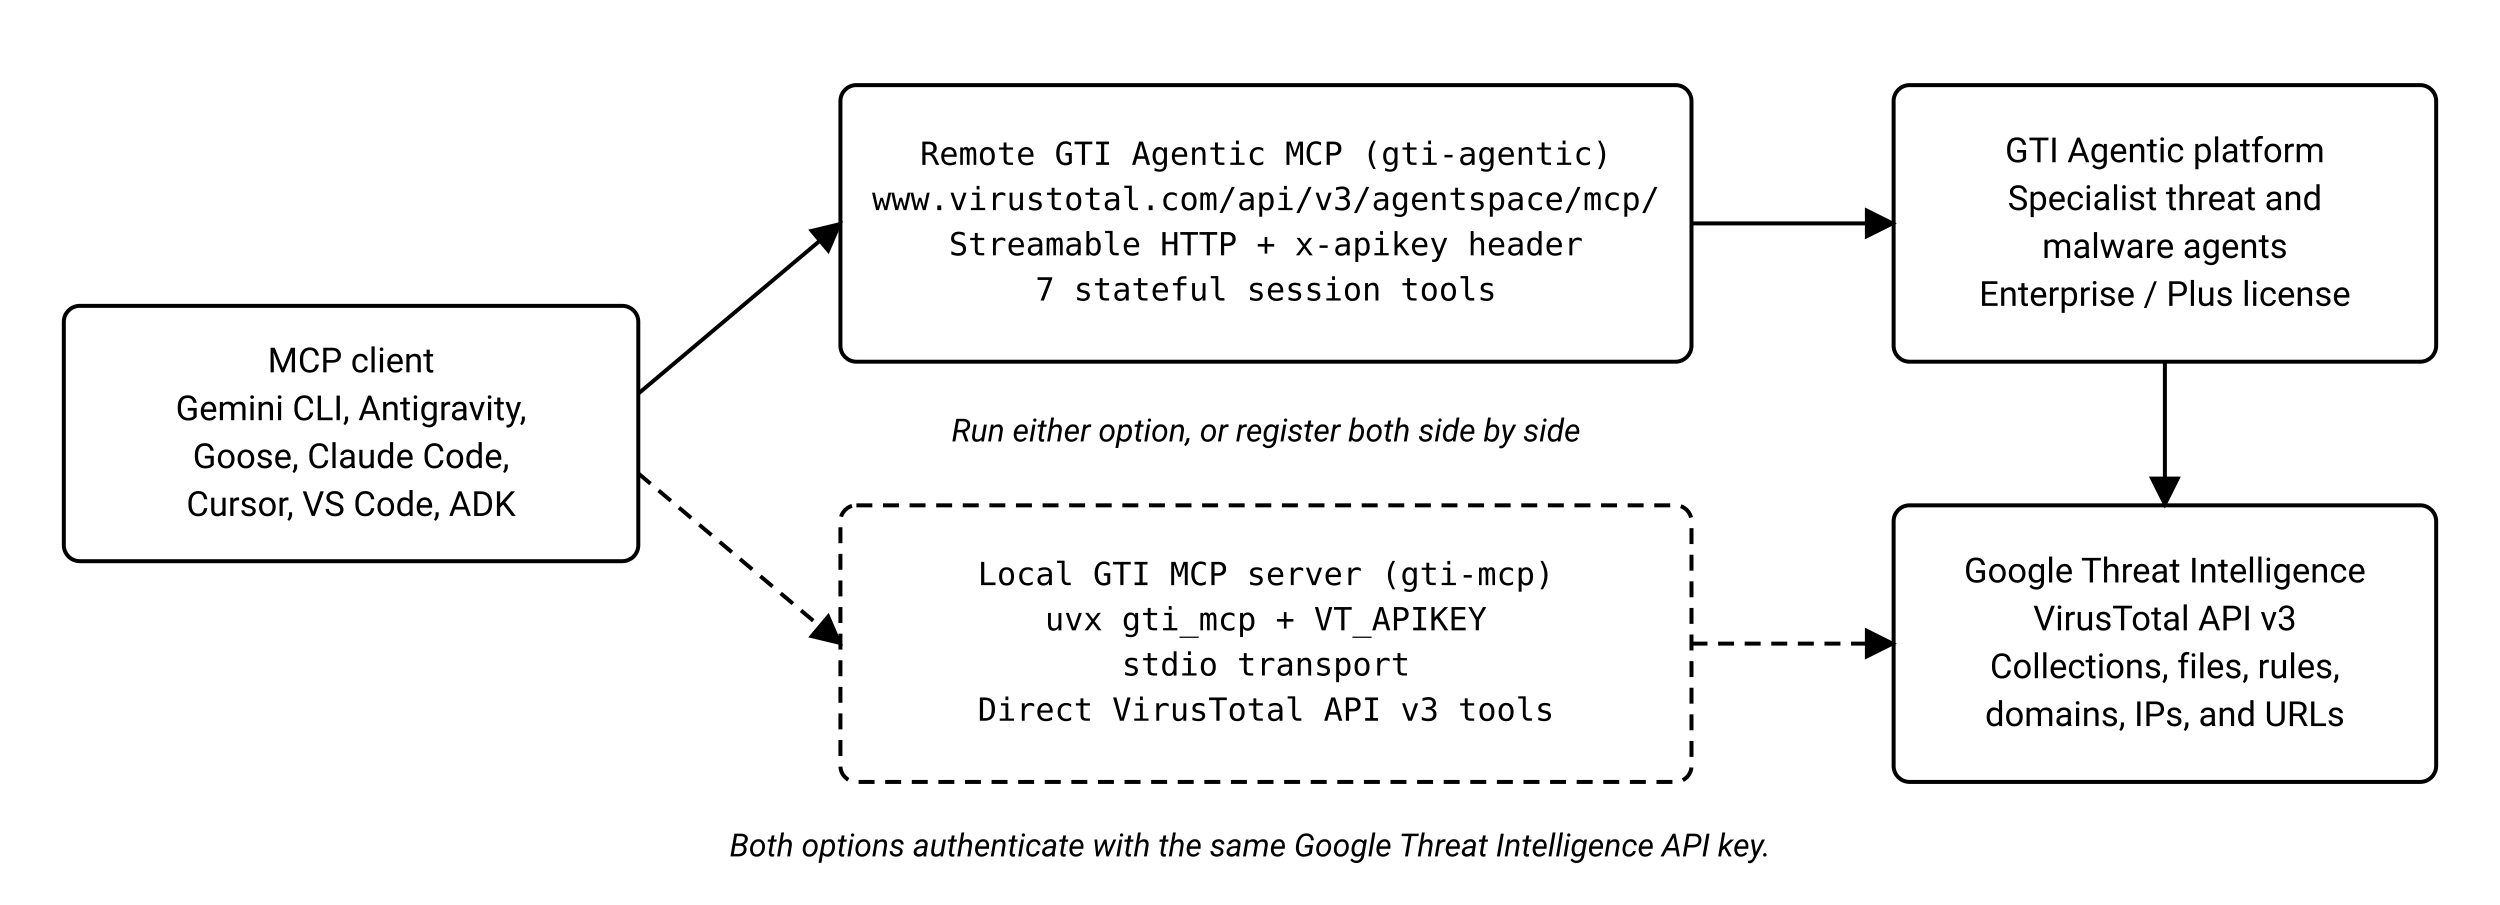
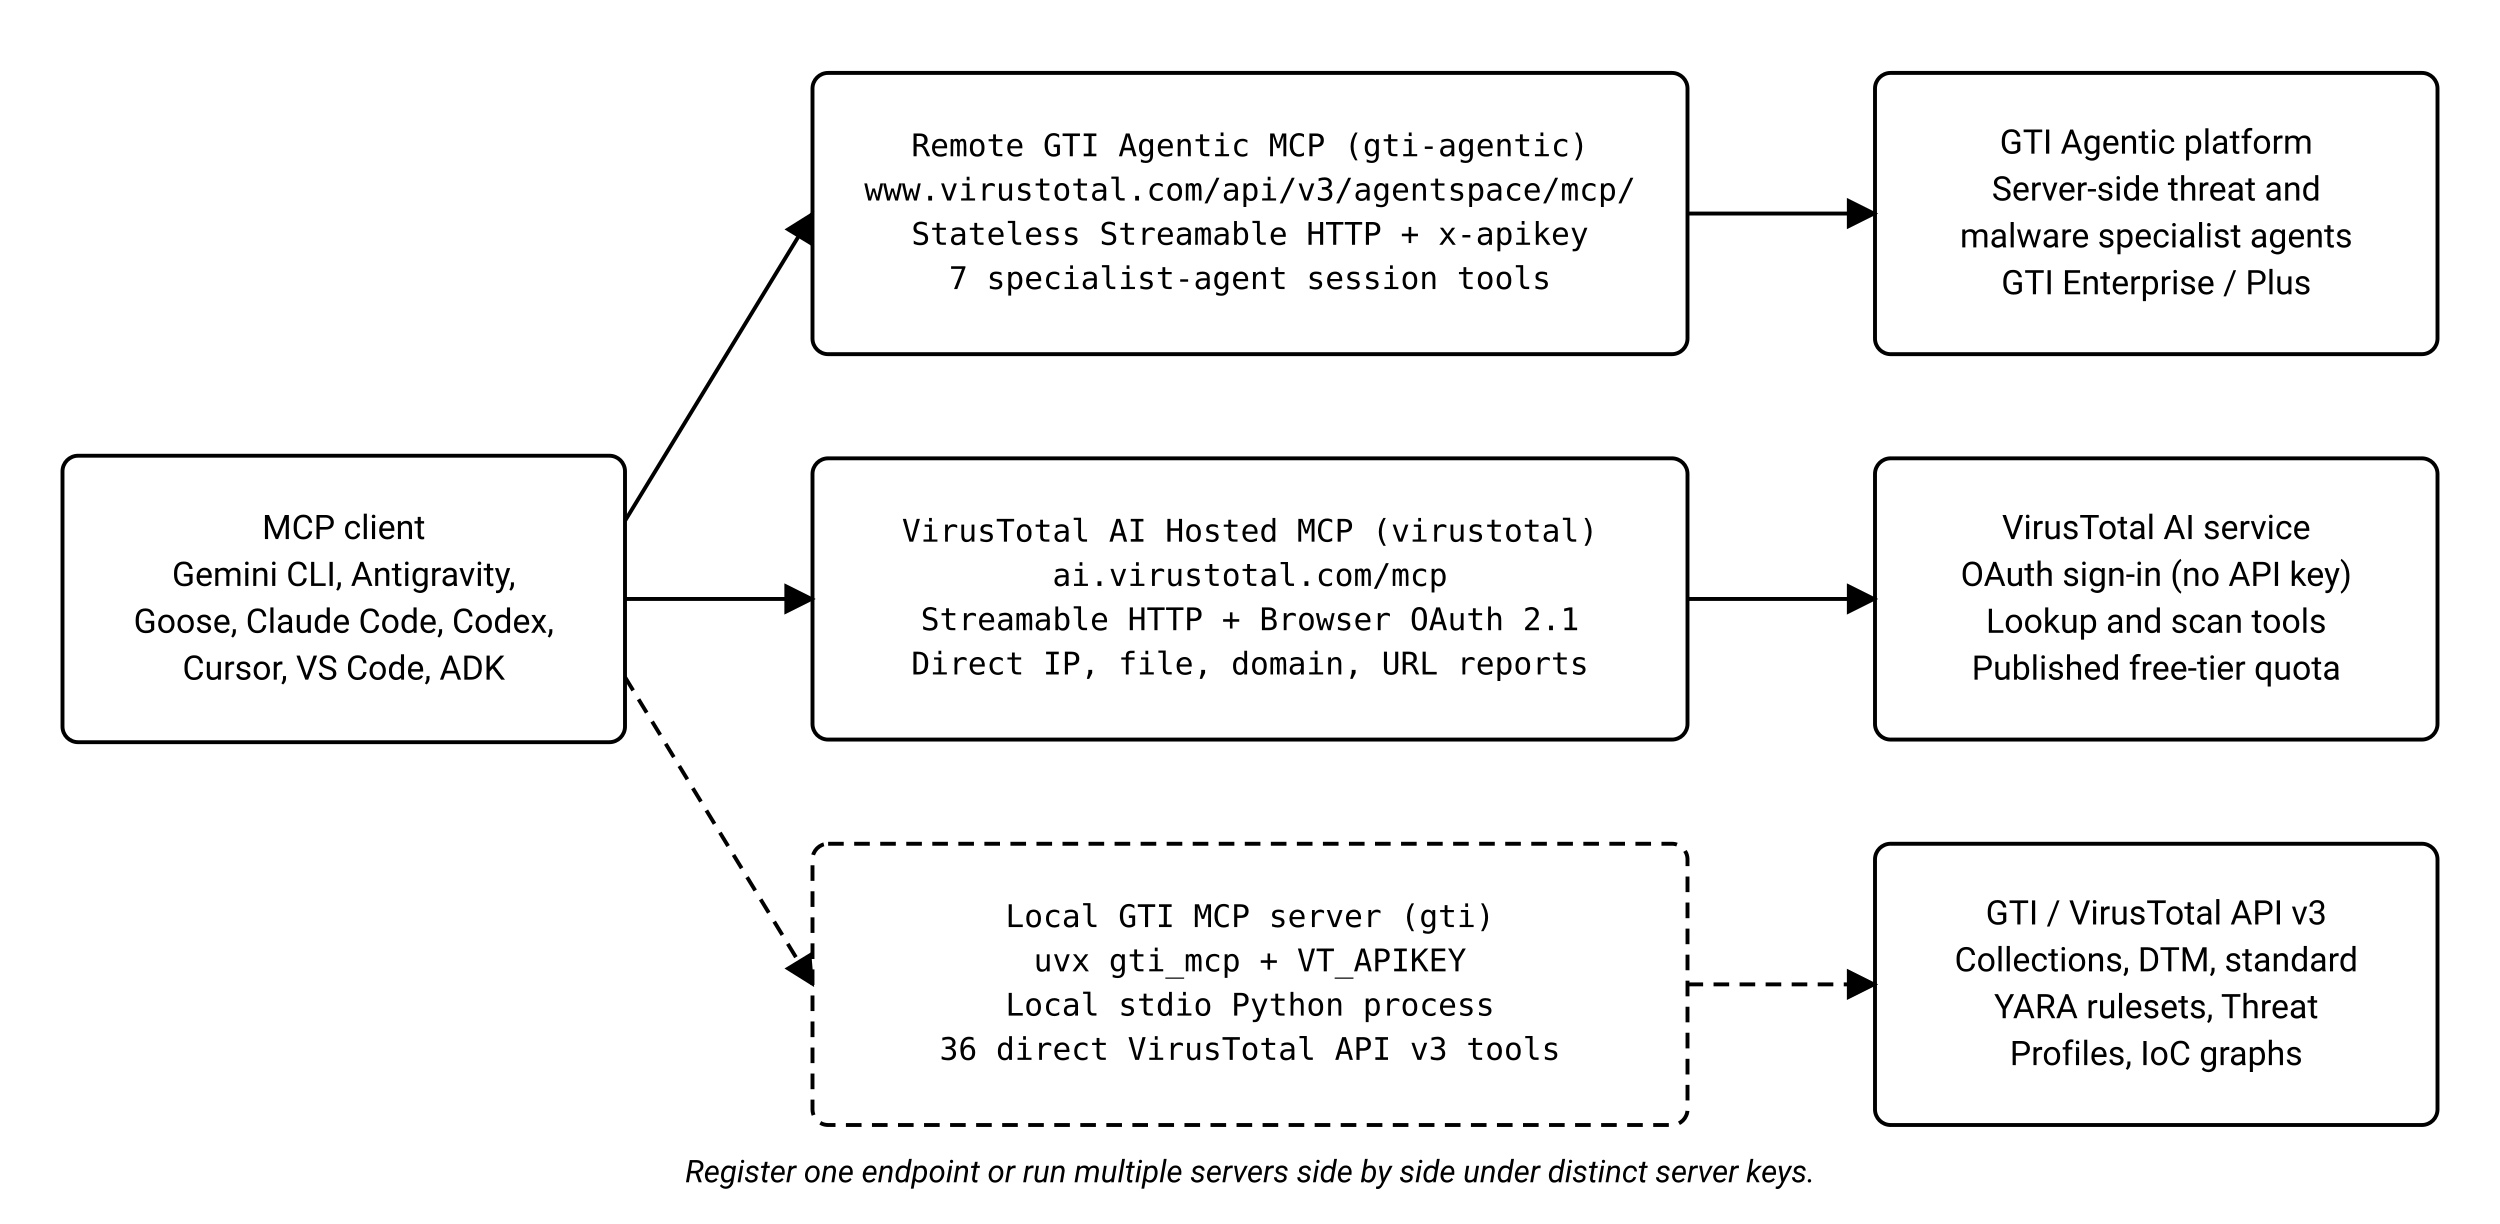
- <svg xmlns="http://www.w3.org/2000/svg" width="940" height="340" viewBox="0 0 940 340" role="img" aria-labelledby="title">
+ <svg xmlns="http://www.w3.org/2000/svg" width="960" height="470" viewBox="0 0 960 470" role="img" aria-labelledby="title">
  <defs>
    <marker id="arrow" viewBox="0 0 10 10" refX="9" refY="5" markerWidth="8" markerHeight="8" orient="auto-start-reverse">
      <path d="M 0 0 L 10 5 L 0 10 z" fill="currentColor" />
    </marker>
  </defs>
-   <rect x="24" y="115" width="216" height="96" rx="6" fill="none" stroke="currentColor" stroke-width="1.5" />
-   <text x="132.0" y="140.0" text-anchor="middle" font-size="13" font-family="-apple-system, BlinkMacSystemFont, Segoe UI, Roboto, sans-serif" fill="currentColor">MCP client</text>
-   <text x="132.0" y="158.0" text-anchor="middle" font-size="13" font-family="-apple-system, BlinkMacSystemFont, Segoe UI, Roboto, sans-serif" fill="currentColor">Gemini CLI, Antigravity,</text>
-   <text x="132.0" y="176.0" text-anchor="middle" font-size="13" font-family="-apple-system, BlinkMacSystemFont, Segoe UI, Roboto, sans-serif" fill="currentColor">Goose, Claude Code,</text>
-   <text x="132.0" y="194.0" text-anchor="middle" font-size="13" font-family="-apple-system, BlinkMacSystemFont, Segoe UI, Roboto, sans-serif" fill="currentColor">Cursor, VS Code, ADK</text>
-   <rect x="316" y="32" width="320" height="104" rx="6" fill="none" stroke="currentColor" stroke-width="1.5" />
-   <text x="476.0" y="62.0" text-anchor="middle" font-size="12" font-family="SFMono-Regular, Menlo, Consolas, monospace" fill="currentColor">Remote GTI Agentic MCP (gti-agentic)</text>
-   <text x="476.0" y="79.0" text-anchor="middle" font-size="12" font-family="SFMono-Regular, Menlo, Consolas, monospace" fill="currentColor">www.virustotal.com/api/v3/agentspace/mcp/</text>
-   <text x="476.0" y="96.0" text-anchor="middle" font-size="12" font-family="SFMono-Regular, Menlo, Consolas, monospace" fill="currentColor">Streamable HTTP + x-apikey header</text>
-   <text x="476.0" y="113.0" text-anchor="middle" font-size="12" font-family="SFMono-Regular, Menlo, Consolas, monospace" fill="currentColor">7 stateful session tools</text>
-   <polyline points="240,148 316,84" fill="none" stroke="currentColor" stroke-width="1.5" marker-end="url(#arrow)" />
-   <rect x="316" y="190" width="320" height="104" rx="6" fill="none" stroke="currentColor" stroke-width="1.5" stroke-dasharray="6 4" />
-   <text x="476.0" y="220.0" text-anchor="middle" font-size="12" font-family="SFMono-Regular, Menlo, Consolas, monospace" fill="currentColor">Local GTI MCP server (gti-mcp)</text>
-   <text x="476.0" y="237.0" text-anchor="middle" font-size="12" font-family="SFMono-Regular, Menlo, Consolas, monospace" fill="currentColor">uvx gti_mcp + VT_APIKEY</text>
-   <text x="476.0" y="254.0" text-anchor="middle" font-size="12" font-family="SFMono-Regular, Menlo, Consolas, monospace" fill="currentColor">stdio transport</text>
-   <text x="476.0" y="271.0" text-anchor="middle" font-size="12" font-family="SFMono-Regular, Menlo, Consolas, monospace" fill="currentColor">Direct VirusTotal API v3 tools</text>
-   <polyline points="240,178 316,242" fill="none" stroke="currentColor" stroke-width="1.5" marker-end="url(#arrow)" stroke-dasharray="6 4" />
-   <rect x="712" y="32" width="204" height="104" rx="6" fill="none" stroke="currentColor" stroke-width="1.5" />
-   <text x="814.0" y="61.0" text-anchor="middle" font-size="13" font-family="-apple-system, BlinkMacSystemFont, Segoe UI, Roboto, sans-serif" fill="currentColor">GTI Agentic platform</text>
-   <text x="814.0" y="79.0" text-anchor="middle" font-size="13" font-family="-apple-system, BlinkMacSystemFont, Segoe UI, Roboto, sans-serif" fill="currentColor">Specialist threat and</text>
-   <text x="814.0" y="97.0" text-anchor="middle" font-size="13" font-family="-apple-system, BlinkMacSystemFont, Segoe UI, Roboto, sans-serif" fill="currentColor">malware agents</text>
-   <text x="814.0" y="115.0" text-anchor="middle" font-size="13" font-family="-apple-system, BlinkMacSystemFont, Segoe UI, Roboto, sans-serif" fill="currentColor">Enterprise / Plus license</text>
-   <polyline points="636,84 712,84" fill="none" stroke="currentColor" stroke-width="1.5" marker-end="url(#arrow)" />
-   <rect x="712" y="190" width="204" height="104" rx="6" fill="none" stroke="currentColor" stroke-width="1.5" />
-   <text x="814.0" y="219.0" text-anchor="middle" font-size="13" font-family="-apple-system, BlinkMacSystemFont, Segoe UI, Roboto, sans-serif" fill="currentColor">Google Threat Intelligence</text>
-   <text x="814.0" y="237.0" text-anchor="middle" font-size="13" font-family="-apple-system, BlinkMacSystemFont, Segoe UI, Roboto, sans-serif" fill="currentColor">VirusTotal API v3</text>
-   <text x="814.0" y="255.0" text-anchor="middle" font-size="13" font-family="-apple-system, BlinkMacSystemFont, Segoe UI, Roboto, sans-serif" fill="currentColor">Collections, files, rules,</text>
-   <text x="814.0" y="273.0" text-anchor="middle" font-size="13" font-family="-apple-system, BlinkMacSystemFont, Segoe UI, Roboto, sans-serif" fill="currentColor">domains, IPs, and URLs</text>
-   <polyline points="636,242 712,242" fill="none" stroke="currentColor" stroke-width="1.5" marker-end="url(#arrow)" stroke-dasharray="6 4" />
-   <polyline points="814,136 814,190" fill="none" stroke="currentColor" stroke-width="1.5" marker-end="url(#arrow)" />
-   <text x="476" y="166" text-anchor="middle" font-size="12" font-family="-apple-system, BlinkMacSystemFont, Segoe UI, Roboto, sans-serif" font-style="italic" fill="currentColor">Run either option, or register both side by side</text>
-   <text x="470" y="322" text-anchor="middle" font-size="12" font-family="-apple-system, BlinkMacSystemFont, Segoe UI, Roboto, sans-serif" font-style="italic" fill="currentColor">Both options authenticate with the same Google Threat Intelligence API key.</text>
+   <rect x="24" y="175" width="216" height="110" rx="6" fill="none" stroke="currentColor" stroke-width="1.5" />
+   <text x="132.0" y="207.0" text-anchor="middle" font-size="13" font-family="-apple-system, BlinkMacSystemFont, Segoe UI, Roboto, sans-serif" fill="currentColor">MCP client</text>
+   <text x="132.0" y="225.0" text-anchor="middle" font-size="13" font-family="-apple-system, BlinkMacSystemFont, Segoe UI, Roboto, sans-serif" fill="currentColor">Gemini CLI, Antigravity,</text>
+   <text x="132.0" y="243.0" text-anchor="middle" font-size="13" font-family="-apple-system, BlinkMacSystemFont, Segoe UI, Roboto, sans-serif" fill="currentColor">Goose, Claude Code, Codex,</text>
+   <text x="132.0" y="261.0" text-anchor="middle" font-size="13" font-family="-apple-system, BlinkMacSystemFont, Segoe UI, Roboto, sans-serif" fill="currentColor">Cursor, VS Code, ADK</text>
+   <rect x="312" y="28" width="336" height="108" rx="6" fill="none" stroke="currentColor" stroke-width="1.5" />
+   <text x="480.0" y="60.0" text-anchor="middle" font-size="12" font-family="SFMono-Regular, Menlo, Consolas, monospace" fill="currentColor">Remote GTI Agentic MCP (gti-agentic)</text>
+   <text x="480.0" y="77.0" text-anchor="middle" font-size="12" font-family="SFMono-Regular, Menlo, Consolas, monospace" fill="currentColor">www.virustotal.com/api/v3/agentspace/mcp/</text>
+   <text x="480.0" y="94.0" text-anchor="middle" font-size="12" font-family="SFMono-Regular, Menlo, Consolas, monospace" fill="currentColor">Stateless Streamable HTTP + x-apikey</text>
+   <text x="480.0" y="111.0" text-anchor="middle" font-size="12" font-family="SFMono-Regular, Menlo, Consolas, monospace" fill="currentColor">7 specialist-agent session tools</text>
+   <polyline points="240,200 312,82" fill="none" stroke="currentColor" stroke-width="1.5" marker-end="url(#arrow)" />
+   <rect x="720" y="28" width="216" height="108" rx="6" fill="none" stroke="currentColor" stroke-width="1.5" />
+   <text x="828.0" y="59.0" text-anchor="middle" font-size="13" font-family="-apple-system, BlinkMacSystemFont, Segoe UI, Roboto, sans-serif" fill="currentColor">GTI Agentic platform</text>
+   <text x="828.0" y="77.0" text-anchor="middle" font-size="13" font-family="-apple-system, BlinkMacSystemFont, Segoe UI, Roboto, sans-serif" fill="currentColor">Server-side threat and</text>
+   <text x="828.0" y="95.0" text-anchor="middle" font-size="13" font-family="-apple-system, BlinkMacSystemFont, Segoe UI, Roboto, sans-serif" fill="currentColor">malware specialist agents</text>
+   <text x="828.0" y="113.0" text-anchor="middle" font-size="13" font-family="-apple-system, BlinkMacSystemFont, Segoe UI, Roboto, sans-serif" fill="currentColor">GTI Enterprise / Plus</text>
+   <polyline points="648,82 720,82" fill="none" stroke="currentColor" stroke-width="1.5" marker-end="url(#arrow)" />
+   <rect x="312" y="176" width="336" height="108" rx="6" fill="none" stroke="currentColor" stroke-width="1.5" />
+   <text x="480.0" y="208.0" text-anchor="middle" font-size="12" font-family="SFMono-Regular, Menlo, Consolas, monospace" fill="currentColor">VirusTotal AI Hosted MCP (virustotal)</text>
+   <text x="480.0" y="225.0" text-anchor="middle" font-size="12" font-family="SFMono-Regular, Menlo, Consolas, monospace" fill="currentColor">ai.virustotal.com/mcp</text>
+   <text x="480.0" y="242.0" text-anchor="middle" font-size="12" font-family="SFMono-Regular, Menlo, Consolas, monospace" fill="currentColor">Streamable HTTP + Browser OAuth 2.1</text>
+   <text x="480.0" y="259.0" text-anchor="middle" font-size="12" font-family="SFMono-Regular, Menlo, Consolas, monospace" fill="currentColor">Direct IP, file, domain, URL reports</text>
+   <polyline points="240,230 312,230" fill="none" stroke="currentColor" stroke-width="1.5" marker-end="url(#arrow)" />
+   <rect x="720" y="176" width="216" height="108" rx="6" fill="none" stroke="currentColor" stroke-width="1.5" />
+   <text x="828.0" y="207.0" text-anchor="middle" font-size="13" font-family="-apple-system, BlinkMacSystemFont, Segoe UI, Roboto, sans-serif" fill="currentColor">VirusTotal AI service</text>
+   <text x="828.0" y="225.0" text-anchor="middle" font-size="13" font-family="-apple-system, BlinkMacSystemFont, Segoe UI, Roboto, sans-serif" fill="currentColor">OAuth sign-in (no API key)</text>
+   <text x="828.0" y="243.0" text-anchor="middle" font-size="13" font-family="-apple-system, BlinkMacSystemFont, Segoe UI, Roboto, sans-serif" fill="currentColor">Lookup and scan tools</text>
+   <text x="828.0" y="261.0" text-anchor="middle" font-size="13" font-family="-apple-system, BlinkMacSystemFont, Segoe UI, Roboto, sans-serif" fill="currentColor">Published free-tier quota</text>
+   <polyline points="648,230 720,230" fill="none" stroke="currentColor" stroke-width="1.5" marker-end="url(#arrow)" />
+   <rect x="312" y="324" width="336" height="108" rx="6" fill="none" stroke="currentColor" stroke-width="1.5" stroke-dasharray="6 4" />
+   <text x="480.0" y="356.0" text-anchor="middle" font-size="12" font-family="SFMono-Regular, Menlo, Consolas, monospace" fill="currentColor">Local GTI MCP server (gti)</text>
+   <text x="480.0" y="373.0" text-anchor="middle" font-size="12" font-family="SFMono-Regular, Menlo, Consolas, monospace" fill="currentColor">uvx gti_mcp + VT_APIKEY</text>
+   <text x="480.0" y="390.0" text-anchor="middle" font-size="12" font-family="SFMono-Regular, Menlo, Consolas, monospace" fill="currentColor">Local stdio Python process</text>
+   <text x="480.0" y="407.0" text-anchor="middle" font-size="12" font-family="SFMono-Regular, Menlo, Consolas, monospace" fill="currentColor">36 direct VirusTotal API v3 tools</text>
+   <polyline points="240,260 312,378" fill="none" stroke="currentColor" stroke-width="1.5" marker-end="url(#arrow)" stroke-dasharray="6 4" />
+   <rect x="720" y="324" width="216" height="108" rx="6" fill="none" stroke="currentColor" stroke-width="1.5" />
+   <text x="828.0" y="355.0" text-anchor="middle" font-size="13" font-family="-apple-system, BlinkMacSystemFont, Segoe UI, Roboto, sans-serif" fill="currentColor">GTI / VirusTotal API v3</text>
+   <text x="828.0" y="373.0" text-anchor="middle" font-size="13" font-family="-apple-system, BlinkMacSystemFont, Segoe UI, Roboto, sans-serif" fill="currentColor">Collections, DTM, standard</text>
+   <text x="828.0" y="391.0" text-anchor="middle" font-size="13" font-family="-apple-system, BlinkMacSystemFont, Segoe UI, Roboto, sans-serif" fill="currentColor">YARA rulesets, Threat</text>
+   <text x="828.0" y="409.0" text-anchor="middle" font-size="13" font-family="-apple-system, BlinkMacSystemFont, Segoe UI, Roboto, sans-serif" fill="currentColor">Profiles, IoC graphs</text>
+   <polyline points="648,378 720,378" fill="none" stroke="currentColor" stroke-width="1.5" marker-end="url(#arrow)" stroke-dasharray="6 4" />
+   <text x="480" y="454" text-anchor="middle" font-size="12" font-family="-apple-system, BlinkMacSystemFont, Segoe UI, Roboto, sans-serif" font-style="italic" fill="currentColor">Register one endpoint or run multiple servers side by side under distinct server keys.</text>
</svg>
